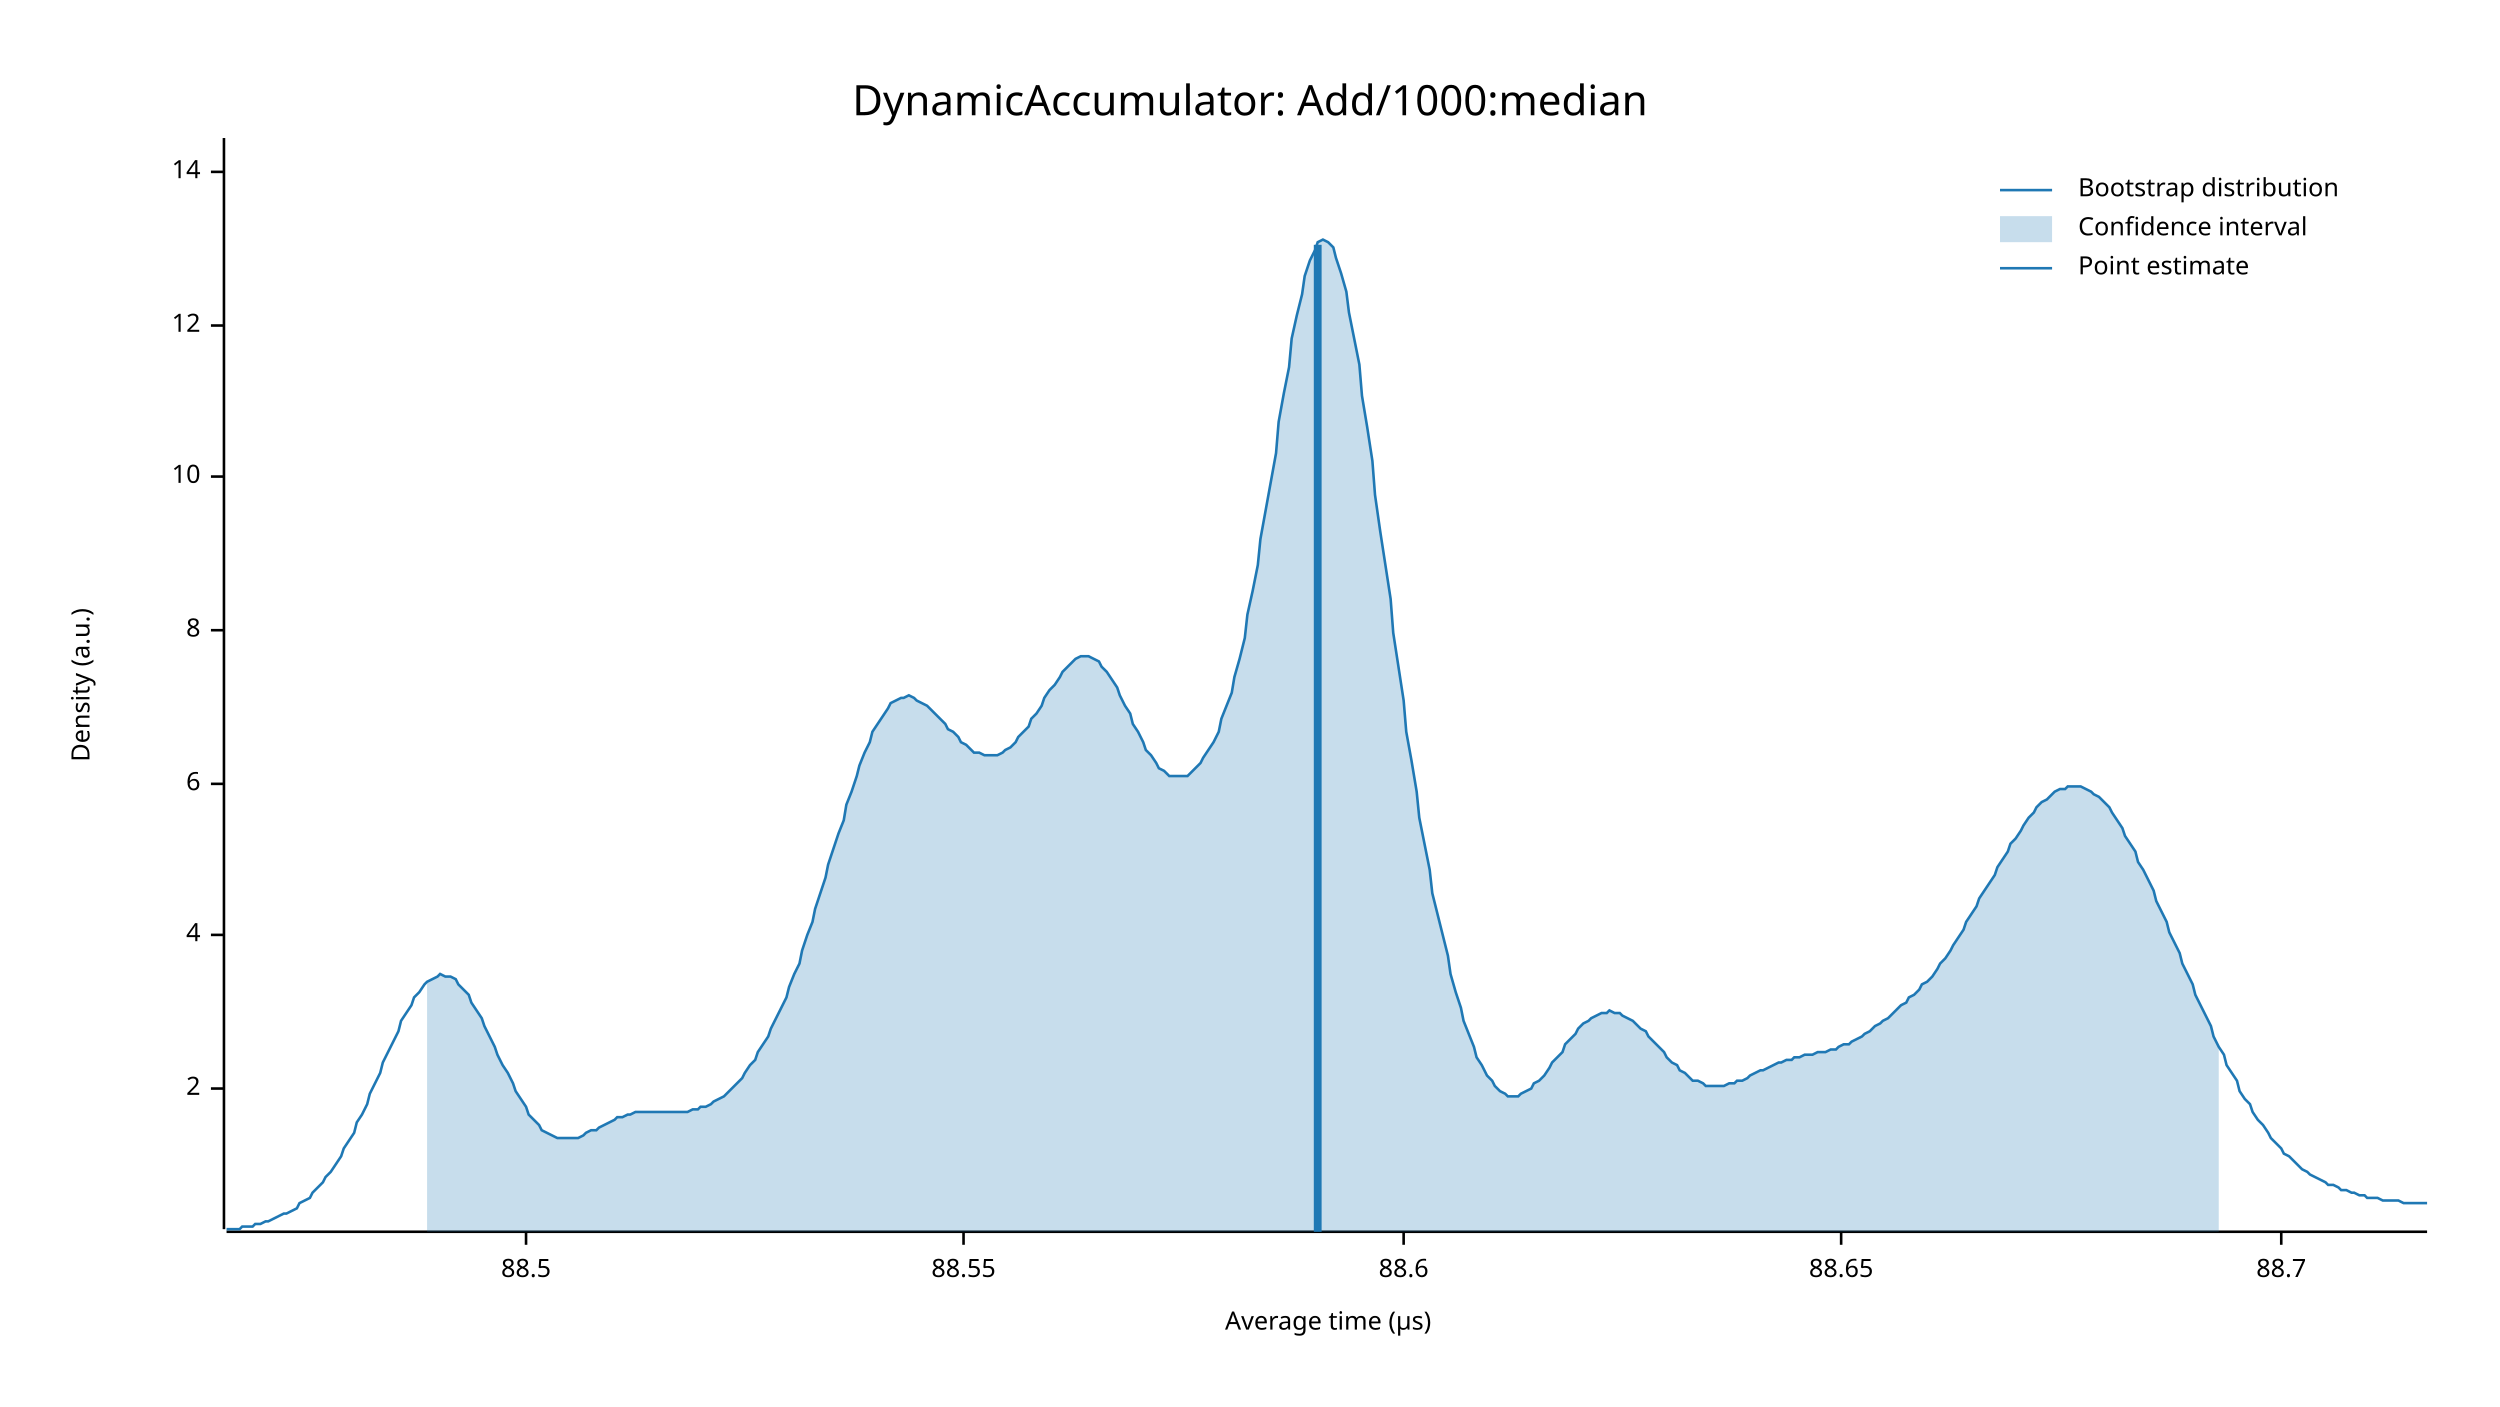
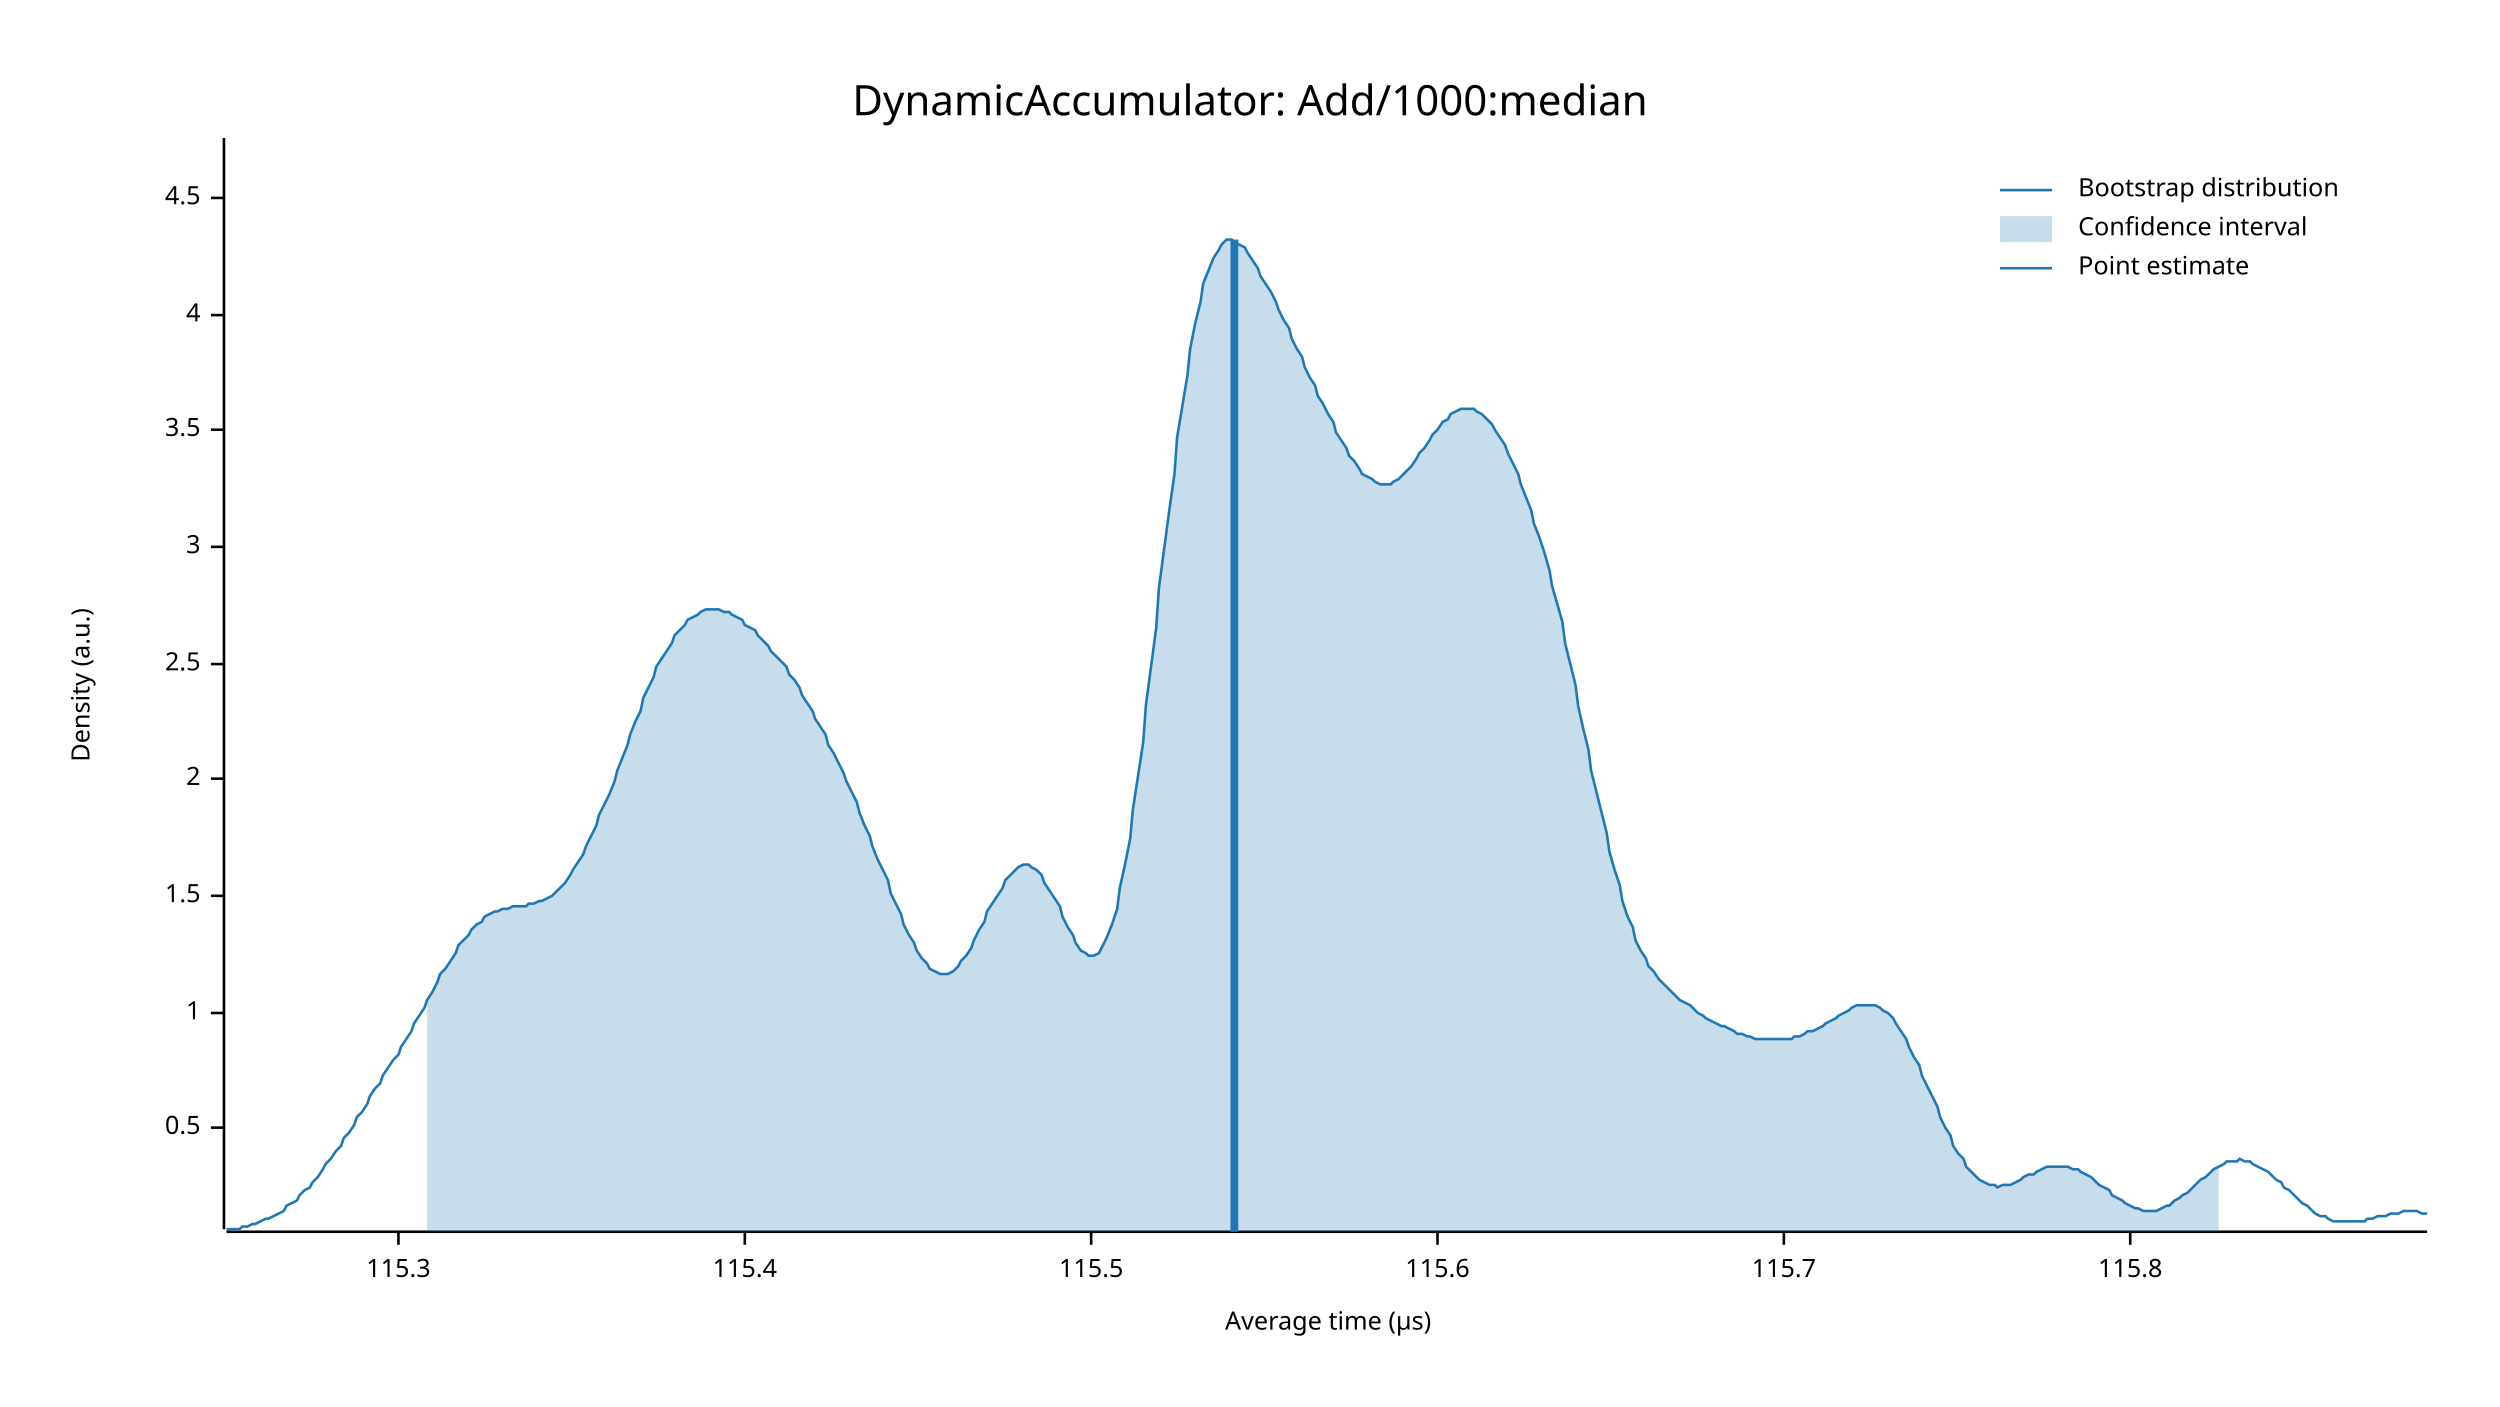
<svg xmlns="http://www.w3.org/2000/svg" width="960" height="540" viewBox="0 0 960 540">
  <text x="480" y="32" dy="0.76em" text-anchor="middle" font-family="sans-serif" font-size="16.129" opacity="1" fill="#000000">
DynamicAccumulator: Add/1000:median
</text>
  <text x="27" y="263" dy="0.76em" text-anchor="middle" font-family="sans-serif" font-size="9.677" opacity="1" fill="#000000" transform="rotate(270, 27, 263)">
Density (a.u.)
</text>
  <text x="510" y="513" dy="-0.5ex" text-anchor="middle" font-family="sans-serif" font-size="9.677" opacity="1" fill="#000000">
Average time (µs)
</text>
  <polyline fill="none" opacity="1" stroke="#000000" stroke-width="1" points="86,53 86,472 " />
-   <text x="77" y="418" dy="0.5ex" text-anchor="end" font-family="sans-serif" font-size="9.677" opacity="1" fill="#000000">
+   <text x="77" y="433" dy="0.5ex" text-anchor="end" font-family="sans-serif" font-size="9.677" opacity="1" fill="#000000">
+ 0.5
+ </text>
+   <polyline fill="none" opacity="1" stroke="#000000" stroke-width="1" points="81,433 86,433 " />
+   <text x="77" y="389" dy="0.5ex" text-anchor="end" font-family="sans-serif" font-size="9.677" opacity="1" fill="#000000">
+ 1
+ </text>
+   <polyline fill="none" opacity="1" stroke="#000000" stroke-width="1" points="81,389 86,389 " />
+   <text x="77" y="344" dy="0.5ex" text-anchor="end" font-family="sans-serif" font-size="9.677" opacity="1" fill="#000000">
+ 1.5
+ </text>
+   <polyline fill="none" opacity="1" stroke="#000000" stroke-width="1" points="81,344 86,344 " />
+   <text x="77" y="299" dy="0.5ex" text-anchor="end" font-family="sans-serif" font-size="9.677" opacity="1" fill="#000000">
2
</text>
-   <polyline fill="none" opacity="1" stroke="#000000" stroke-width="1" points="81,418 86,418 " />
-   <text x="77" y="359" dy="0.5ex" text-anchor="end" font-family="sans-serif" font-size="9.677" opacity="1" fill="#000000">
+   <polyline fill="none" opacity="1" stroke="#000000" stroke-width="1" points="81,299 86,299 " />
+   <text x="77" y="255" dy="0.5ex" text-anchor="end" font-family="sans-serif" font-size="9.677" opacity="1" fill="#000000">
+ 2.5
+ </text>
+   <polyline fill="none" opacity="1" stroke="#000000" stroke-width="1" points="81,255 86,255 " />
+   <text x="77" y="210" dy="0.5ex" text-anchor="end" font-family="sans-serif" font-size="9.677" opacity="1" fill="#000000">
+ 3
+ </text>
+   <polyline fill="none" opacity="1" stroke="#000000" stroke-width="1" points="81,210 86,210 " />
+   <text x="77" y="165" dy="0.5ex" text-anchor="end" font-family="sans-serif" font-size="9.677" opacity="1" fill="#000000">
+ 3.5
+ </text>
+   <polyline fill="none" opacity="1" stroke="#000000" stroke-width="1" points="81,165 86,165 " />
+   <text x="77" y="121" dy="0.5ex" text-anchor="end" font-family="sans-serif" font-size="9.677" opacity="1" fill="#000000">
4
</text>
-   <polyline fill="none" opacity="1" stroke="#000000" stroke-width="1" points="81,359 86,359 " />
-   <text x="77" y="301" dy="0.5ex" text-anchor="end" font-family="sans-serif" font-size="9.677" opacity="1" fill="#000000">
- 6
+   <polyline fill="none" opacity="1" stroke="#000000" stroke-width="1" points="81,121 86,121 " />
+   <text x="77" y="76" dy="0.5ex" text-anchor="end" font-family="sans-serif" font-size="9.677" opacity="1" fill="#000000">
+ 4.5
</text>
-   <polyline fill="none" opacity="1" stroke="#000000" stroke-width="1" points="81,301 86,301 " />
-   <text x="77" y="242" dy="0.5ex" text-anchor="end" font-family="sans-serif" font-size="9.677" opacity="1" fill="#000000">
- 8
+   <polyline fill="none" opacity="1" stroke="#000000" stroke-width="1" points="81,76 86,76 " />
+   <polyline fill="none" opacity="1" stroke="#000000" stroke-width="1" points="87,473 932,473 " />
+   <text x="153" y="483" dy="0.76em" text-anchor="middle" font-family="sans-serif" font-size="9.677" opacity="1" fill="#000000">
+ 115.3
</text>
-   <polyline fill="none" opacity="1" stroke="#000000" stroke-width="1" points="81,242 86,242 " />
-   <text x="77" y="183" dy="0.5ex" text-anchor="end" font-family="sans-serif" font-size="9.677" opacity="1" fill="#000000">
- 10
+   <polyline fill="none" opacity="1" stroke="#000000" stroke-width="1" points="153,473 153,478 " />
+   <text x="286" y="483" dy="0.76em" text-anchor="middle" font-family="sans-serif" font-size="9.677" opacity="1" fill="#000000">
+ 115.4
</text>
-   <polyline fill="none" opacity="1" stroke="#000000" stroke-width="1" points="81,183 86,183 " />
-   <text x="77" y="125" dy="0.5ex" text-anchor="end" font-family="sans-serif" font-size="9.677" opacity="1" fill="#000000">
- 12
+   <polyline fill="none" opacity="1" stroke="#000000" stroke-width="1" points="286,473 286,478 " />
+   <text x="419" y="483" dy="0.76em" text-anchor="middle" font-family="sans-serif" font-size="9.677" opacity="1" fill="#000000">
+ 115.5
</text>
-   <polyline fill="none" opacity="1" stroke="#000000" stroke-width="1" points="81,125 86,125 " />
-   <text x="77" y="66" dy="0.5ex" text-anchor="end" font-family="sans-serif" font-size="9.677" opacity="1" fill="#000000">
- 14
+   <polyline fill="none" opacity="1" stroke="#000000" stroke-width="1" points="419,473 419,478 " />
+   <text x="552" y="483" dy="0.76em" text-anchor="middle" font-family="sans-serif" font-size="9.677" opacity="1" fill="#000000">
+ 115.6
</text>
-   <polyline fill="none" opacity="1" stroke="#000000" stroke-width="1" points="81,66 86,66 " />
-   <polyline fill="none" opacity="1" stroke="#000000" stroke-width="1" points="87,473 932,473 " />
-   <text x="202" y="483" dy="0.76em" text-anchor="middle" font-family="sans-serif" font-size="9.677" opacity="1" fill="#000000">
- 88.5
+   <polyline fill="none" opacity="1" stroke="#000000" stroke-width="1" points="552,473 552,478 " />
+   <text x="685" y="483" dy="0.76em" text-anchor="middle" font-family="sans-serif" font-size="9.677" opacity="1" fill="#000000">
+ 115.7
</text>
-   <polyline fill="none" opacity="1" stroke="#000000" stroke-width="1" points="202,473 202,478 " />
-   <text x="370" y="483" dy="0.76em" text-anchor="middle" font-family="sans-serif" font-size="9.677" opacity="1" fill="#000000">
- 88.55
+   <polyline fill="none" opacity="1" stroke="#000000" stroke-width="1" points="685,473 685,478 " />
+   <text x="818" y="483" dy="0.76em" text-anchor="middle" font-family="sans-serif" font-size="9.677" opacity="1" fill="#000000">
+ 115.8
</text>
-   <polyline fill="none" opacity="1" stroke="#000000" stroke-width="1" points="370,473 370,478 " />
-   <text x="539" y="483" dy="0.76em" text-anchor="middle" font-family="sans-serif" font-size="9.677" opacity="1" fill="#000000">
- 88.6
- </text>
-   <polyline fill="none" opacity="1" stroke="#000000" stroke-width="1" points="539,473 539,478 " />
-   <text x="707" y="483" dy="0.76em" text-anchor="middle" font-family="sans-serif" font-size="9.677" opacity="1" fill="#000000">
- 88.65
- </text>
-   <polyline fill="none" opacity="1" stroke="#000000" stroke-width="1" points="707,473 707,478 " />
-   <text x="876" y="483" dy="0.76em" text-anchor="middle" font-family="sans-serif" font-size="9.677" opacity="1" fill="#000000">
- 88.7
- </text>
-   <polyline fill="none" opacity="1" stroke="#000000" stroke-width="1" points="876,473 876,478 " />
-   <polyline fill="none" opacity="1" stroke="#1F78B4" stroke-width="1" points="87,472 88,472 90,472 92,472 93,471 95,471 97,471 98,470 100,470 102,469 103,469 105,468 107,467 109,466 110,466 112,465 114,464 115,462 117,461 119,460 120,458 122,456 124,454 125,452 127,450 129,447 131,444 132,441 134,438 136,435 137,431 139,428 141,424 142,420 144,416 146,412 147,408 149,404 151,400 153,396 154,392 156,389 158,386 159,383 161,381 163,378 164,377 166,376 168,375 169,374 171,375 173,375 175,376 176,378 178,380 180,382 181,385 183,388 185,391 186,394 188,398 190,402 191,405 193,409 195,412 197,416 198,419 200,422 202,425 203,428 205,430 207,432 208,434 210,435 212,436 214,437 215,437 217,437 219,437 220,437 222,437 224,436 225,435 227,434 229,434 230,433 232,432 234,431 236,430 237,429 239,429 241,428 242,428 244,427 246,427 247,427 249,427 251,427 252,427 254,427 256,427 258,427 259,427 261,427 263,427 264,427 266,426 268,426 269,425 271,425 273,424 274,423 276,422 278,421 280,419 281,418 283,416 285,414 286,412 288,409 290,407 291,404 293,401 295,398 296,395 298,391 300,387 302,383 303,379 305,374 307,370 308,365 310,359 312,354 313,349 315,343 317,337 318,332 320,326 322,320 324,315 325,309 327,304 329,298 330,294 332,289 334,285 335,281 337,278 339,275 341,272 342,270 344,269 346,268 347,268 349,267 351,268 352,269 354,270 356,271 357,272 359,274 361,276 363,278 364,280 366,281 368,283 369,285 371,286 373,288 374,289 376,289 378,290 379,290 381,290 383,290 385,289 386,288 388,287 390,285 391,283 393,281 395,279 396,276 398,274 400,271 401,268 403,265 405,263 407,260 408,258 410,256 412,254 413,253 415,252 417,252 418,252 420,253 422,254 423,256 425,258 427,261 429,264 430,267 432,271 434,274 435,278 437,281 439,285 440,288 442,290 444,293 445,295 447,296 449,298 451,298 452,298 454,298 456,298 457,297 459,295 461,293 462,291 464,288 466,285 468,281 469,276 471,271 473,266 474,260 476,253 478,245 479,236 481,227 483,217 484,207 486,196 488,185 490,174 491,162 493,151 495,141 496,130 498,121 500,113 501,106 503,100 505,96 506,93 508,92 510,93 512,95 513,99 515,105 517,112 518,120 520,130 522,140 523,152 525,164 527,177 528,190 530,204 532,217 534,230 535,243 537,256 539,269 540,281 542,292 544,304 545,314 547,324 549,334 550,343 552,351 554,359 556,367 557,374 559,381 561,387 562,392 564,397 566,402 567,406 569,409 571,413 573,415 574,417 576,419 578,420 579,421 581,421 583,421 584,420 586,419 588,418 589,416 591,415 593,413 595,410 596,408 598,406 600,404 601,401 603,399 605,397 606,395 608,393 610,392 611,391 613,390 615,389 617,389 618,388 620,389 622,389 623,390 625,391 627,392 628,393 630,395 632,396 633,398 635,400 637,402 639,404 640,406 642,408 644,409 645,411 647,412 649,414 650,415 652,415 654,416 655,417 657,417 659,417 661,417 662,417 664,416 666,416 667,415 669,415 671,414 672,413 674,412 676,411 677,411 679,410 681,409 683,408 684,408 686,407 688,407 689,406 691,406 693,405 694,405 696,405 698,404 700,404 701,404 703,403 705,403 706,402 708,401 710,401 711,400 713,399 715,398 716,397 718,396 720,394 722,393 723,392 725,391 727,389 728,388 730,386 732,385 733,383 735,382 737,380 738,378 740,377 742,375 744,372 745,370 747,368 749,365 750,363 752,360 754,357 755,354 757,351 759,348 760,345 762,342 764,339 766,336 767,333 769,330 771,327 772,324 774,322 776,319 777,317 779,314 781,312 782,310 784,308 786,307 788,305 789,304 791,303 793,303 794,302 796,302 798,302 799,302 801,303 803,304 804,305 806,306 808,308 810,310 811,312 813,315 815,318 816,321 818,324 820,327 821,331 823,334 825,338 827,342 828,346 830,350 832,354 833,358 835,362 837,366 838,370 840,374 842,378 843,382 845,386 847,390 849,394 850,398 852,402 854,405 855,409 857,412 859,415 860,419 862,422 864,424 865,427 867,430 869,432 871,435 872,437 874,439 876,441 877,443 879,444 881,446 882,447 884,449 886,450 887,451 889,452 891,453 893,454 894,455 896,455 898,456 899,457 901,457 903,458 904,458 906,459 908,459 909,460 911,460 913,460 915,461 916,461 918,461 920,461 921,461 923,462 925,462 926,462 928,462 930,462 932,462 " />
-   <polygon opacity="0.25" fill="#1F78B4" points="164,377 166,376 168,375 169,374 171,375 173,375 175,376 176,378 178,380 180,382 181,385 183,388 185,391 186,394 188,398 190,402 191,405 193,409 195,412 197,416 198,419 200,422 202,425 203,428 205,430 207,432 208,434 210,435 212,436 214,437 215,437 217,437 219,437 220,437 222,437 224,436 225,435 227,434 229,434 230,433 232,432 234,431 236,430 237,429 239,429 241,428 242,428 244,427 246,427 247,427 249,427 251,427 252,427 254,427 256,427 258,427 259,427 261,427 263,427 264,427 266,426 268,426 269,425 271,425 273,424 274,423 276,422 278,421 280,419 281,418 283,416 285,414 286,412 288,409 290,407 291,404 293,401 295,398 296,395 298,391 300,387 302,383 303,379 305,374 307,370 308,365 310,359 312,354 313,349 315,343 317,337 318,332 320,326 322,320 324,315 325,309 327,304 329,298 330,294 332,289 334,285 335,281 337,278 339,275 341,272 342,270 344,269 346,268 347,268 349,267 351,268 352,269 354,270 356,271 357,272 359,274 361,276 363,278 364,280 366,281 368,283 369,285 371,286 373,288 374,289 376,289 378,290 379,290 381,290 383,290 385,289 386,288 388,287 390,285 391,283 393,281 395,279 396,276 398,274 400,271 401,268 403,265 405,263 407,260 408,258 410,256 412,254 413,253 415,252 417,252 418,252 420,253 422,254 423,256 425,258 427,261 429,264 430,267 432,271 434,274 435,278 437,281 439,285 440,288 442,290 444,293 445,295 447,296 449,298 451,298 452,298 454,298 456,298 457,297 459,295 461,293 462,291 464,288 466,285 468,281 469,276 471,271 473,266 474,260 476,253 478,245 479,236 481,227 483,217 484,207 486,196 488,185 490,174 491,162 493,151 495,141 496,130 498,121 500,113 501,106 503,100 505,96 506,93 508,92 510,93 512,95 513,99 515,105 517,112 518,120 520,130 522,140 523,152 525,164 527,177 528,190 530,204 532,217 534,230 535,243 537,256 539,269 540,281 542,292 544,304 545,314 547,324 549,334 550,343 552,351 554,359 556,367 557,374 559,381 561,387 562,392 564,397 566,402 567,406 569,409 571,413 573,415 574,417 576,419 578,420 579,421 581,421 583,421 584,420 586,419 588,418 589,416 591,415 593,413 595,410 596,408 598,406 600,404 601,401 603,399 605,397 606,395 608,393 610,392 611,391 613,390 615,389 617,389 618,388 620,389 622,389 623,390 625,391 627,392 628,393 630,395 632,396 633,398 635,400 637,402 639,404 640,406 642,408 644,409 645,411 647,412 649,414 650,415 652,415 654,416 655,417 657,417 659,417 661,417 662,417 664,416 666,416 667,415 669,415 671,414 672,413 674,412 676,411 677,411 679,410 681,409 683,408 684,408 686,407 688,407 689,406 691,406 693,405 694,405 696,405 698,404 700,404 701,404 703,403 705,403 706,402 708,401 710,401 711,400 713,399 715,398 716,397 718,396 720,394 722,393 723,392 725,391 727,389 728,388 730,386 732,385 733,383 735,382 737,380 738,378 740,377 742,375 744,372 745,370 747,368 749,365 750,363 752,360 754,357 755,354 757,351 759,348 760,345 762,342 764,339 766,336 767,333 769,330 771,327 772,324 774,322 776,319 777,317 779,314 781,312 782,310 784,308 786,307 788,305 789,304 791,303 793,303 794,302 796,302 798,302 799,302 801,303 803,304 804,305 806,306 808,308 810,310 811,312 813,315 815,318 816,321 818,324 820,327 821,331 823,334 825,338 827,342 828,346 830,350 832,354 833,358 835,362 837,366 838,370 840,374 842,378 843,382 845,386 847,390 849,394 850,398 852,402 852,473 164,473 " />
-   <polyline fill="none" opacity="1" stroke="#1F78B4" stroke-width="3" points="506,473 506,94 " />
+   <polyline fill="none" opacity="1" stroke="#000000" stroke-width="1" points="818,473 818,478 " />
+   <polyline fill="none" opacity="1" stroke="#1F78B4" stroke-width="1" points="87,472 88,472 90,472 92,472 93,471 95,471 97,470 98,470 100,469 102,468 103,468 105,467 107,466 109,465 110,463 112,462 114,461 115,459 117,457 119,456 120,454 122,452 124,449 125,447 127,445 129,442 131,440 132,437 134,435 136,432 137,429 139,427 141,424 142,421 144,418 146,416 147,413 149,410 151,407 153,405 154,402 156,399 158,396 159,393 161,390 163,387 164,384 166,381 168,377 169,374 171,372 173,369 175,366 176,363 178,361 180,359 181,357 183,355 185,354 186,352 188,351 190,350 191,350 193,349 195,349 197,348 198,348 200,348 202,348 203,347 205,347 207,346 208,346 210,345 212,344 214,342 215,341 217,339 219,336 220,334 222,331 224,328 225,325 227,321 229,317 230,313 232,309 234,305 236,300 237,296 239,291 241,286 242,282 244,277 246,273 247,268 249,264 251,260 252,256 254,253 256,250 258,247 259,244 261,242 263,240 264,238 266,237 268,236 269,235 271,234 273,234 274,234 276,234 278,235 280,235 281,236 283,237 285,238 286,240 288,241 290,242 291,244 293,246 295,248 296,250 298,252 300,254 302,256 303,259 305,261 307,264 308,267 310,270 312,273 313,276 315,279 317,282 318,286 320,289 322,293 324,297 325,300 327,304 329,308 330,312 332,317 334,321 335,325 337,330 339,334 341,338 342,343 344,347 346,351 347,355 349,359 351,362 352,365 354,368 356,370 357,372 359,373 361,374 363,374 364,374 366,373 368,371 369,369 371,367 373,364 374,361 376,357 378,354 379,350 381,347 383,344 385,341 386,338 388,336 390,334 391,333 393,332 395,332 396,333 398,334 400,336 401,339 403,342 405,345 407,348 408,352 410,356 412,359 413,362 415,365 417,366 418,367 420,367 422,366 423,364 425,360 427,355 429,349 430,341 432,332 434,322 435,311 437,298 439,285 440,271 442,256 444,241 445,226 447,211 449,196 451,182 452,168 454,156 456,144 457,134 459,124 461,116 462,109 464,104 466,99 468,96 469,94 471,92 473,92 474,93 476,94 478,95 479,97 481,100 483,103 484,106 486,109 488,112 490,116 491,119 493,123 495,126 496,130 498,134 500,137 501,141 503,145 505,148 506,152 508,155 510,159 512,162 513,166 515,169 517,172 518,175 520,177 522,180 523,182 525,183 527,184 528,185 530,186 532,186 534,186 535,185 537,184 539,182 540,181 542,179 544,176 545,174 547,172 549,169 550,167 552,165 554,162 556,161 557,159 559,158 561,157 562,157 564,157 566,157 567,158 569,159 571,161 573,163 574,165 576,168 578,171 579,174 581,178 583,182 584,186 586,191 588,196 589,201 591,206 593,212 595,219 596,225 598,232 600,239 601,247 603,255 605,263 606,271 608,280 610,288 611,296 613,304 615,312 617,320 618,327 620,334 622,340 623,346 625,352 627,356 628,361 630,365 632,368 633,371 635,373 637,376 639,378 640,379 642,381 644,383 645,384 647,385 649,386 650,387 652,389 654,390 655,391 657,392 659,393 661,394 662,394 664,395 666,396 667,397 669,397 671,398 672,398 674,399 676,399 677,399 679,399 681,399 683,399 684,399 686,399 688,399 689,398 691,398 693,397 694,396 696,396 698,395 700,394 701,393 703,392 705,391 706,390 708,389 710,388 711,387 713,386 715,386 716,386 718,386 720,386 722,387 723,388 725,389 727,391 728,393 730,396 732,399 733,402 735,406 737,409 738,413 740,417 742,421 744,425 745,429 747,433 749,436 750,440 752,443 754,445 755,448 757,450 759,452 760,453 762,454 764,455 766,455 767,456 769,455 771,455 772,455 774,454 776,453 777,452 779,451 781,451 782,450 784,449 786,448 788,448 789,448 791,448 793,448 794,448 796,449 798,449 799,450 801,451 803,452 804,453 806,455 808,456 810,457 811,459 813,460 815,461 816,462 818,463 820,464 821,464 823,465 825,465 827,465 828,465 830,464 832,463 833,463 835,461 837,460 838,459 840,458 842,456 843,455 845,453 847,452 849,450 850,449 852,448 854,447 855,446 857,446 859,446 860,445 862,446 864,446 865,447 867,448 869,449 871,450 872,451 874,453 876,454 877,456 879,457 881,459 882,460 884,462 886,463 887,464 889,466 891,467 893,467 894,468 896,469 898,469 899,469 901,469 903,469 904,469 906,469 908,469 909,468 911,468 913,467 915,467 916,467 918,466 920,466 921,466 923,465 925,465 926,465 928,465 930,466 932,466 " />
+   <polygon opacity="0.25" fill="#1F78B4" points="164,384 166,381 168,377 169,374 171,372 173,369 175,366 176,363 178,361 180,359 181,357 183,355 185,354 186,352 188,351 190,350 191,350 193,349 195,349 197,348 198,348 200,348 202,348 203,347 205,347 207,346 208,346 210,345 212,344 214,342 215,341 217,339 219,336 220,334 222,331 224,328 225,325 227,321 229,317 230,313 232,309 234,305 236,300 237,296 239,291 241,286 242,282 244,277 246,273 247,268 249,264 251,260 252,256 254,253 256,250 258,247 259,244 261,242 263,240 264,238 266,237 268,236 269,235 271,234 273,234 274,234 276,234 278,235 280,235 281,236 283,237 285,238 286,240 288,241 290,242 291,244 293,246 295,248 296,250 298,252 300,254 302,256 303,259 305,261 307,264 308,267 310,270 312,273 313,276 315,279 317,282 318,286 320,289 322,293 324,297 325,300 327,304 329,308 330,312 332,317 334,321 335,325 337,330 339,334 341,338 342,343 344,347 346,351 347,355 349,359 351,362 352,365 354,368 356,370 357,372 359,373 361,374 363,374 364,374 366,373 368,371 369,369 371,367 373,364 374,361 376,357 378,354 379,350 381,347 383,344 385,341 386,338 388,336 390,334 391,333 393,332 395,332 396,333 398,334 400,336 401,339 403,342 405,345 407,348 408,352 410,356 412,359 413,362 415,365 417,366 418,367 420,367 422,366 423,364 425,360 427,355 429,349 430,341 432,332 434,322 435,311 437,298 439,285 440,271 442,256 444,241 445,226 447,211 449,196 451,182 452,168 454,156 456,144 457,134 459,124 461,116 462,109 464,104 466,99 468,96 469,94 471,92 473,92 474,93 476,94 478,95 479,97 481,100 483,103 484,106 486,109 488,112 490,116 491,119 493,123 495,126 496,130 498,134 500,137 501,141 503,145 505,148 506,152 508,155 510,159 512,162 513,166 515,169 517,172 518,175 520,177 522,180 523,182 525,183 527,184 528,185 530,186 532,186 534,186 535,185 537,184 539,182 540,181 542,179 544,176 545,174 547,172 549,169 550,167 552,165 554,162 556,161 557,159 559,158 561,157 562,157 564,157 566,157 567,158 569,159 571,161 573,163 574,165 576,168 578,171 579,174 581,178 583,182 584,186 586,191 588,196 589,201 591,206 593,212 595,219 596,225 598,232 600,239 601,247 603,255 605,263 606,271 608,280 610,288 611,296 613,304 615,312 617,320 618,327 620,334 622,340 623,346 625,352 627,356 628,361 630,365 632,368 633,371 635,373 637,376 639,378 640,379 642,381 644,383 645,384 647,385 649,386 650,387 652,389 654,390 655,391 657,392 659,393 661,394 662,394 664,395 666,396 667,397 669,397 671,398 672,398 674,399 676,399 677,399 679,399 681,399 683,399 684,399 686,399 688,399 689,398 691,398 693,397 694,396 696,396 698,395 700,394 701,393 703,392 705,391 706,390 708,389 710,388 711,387 713,386 715,386 716,386 718,386 720,386 722,387 723,388 725,389 727,391 728,393 730,396 732,399 733,402 735,406 737,409 738,413 740,417 742,421 744,425 745,429 747,433 749,436 750,440 752,443 754,445 755,448 757,450 759,452 760,453 762,454 764,455 766,455 767,456 769,455 771,455 772,455 774,454 776,453 777,452 779,451 781,451 782,450 784,449 786,448 788,448 789,448 791,448 793,448 794,448 796,449 798,449 799,450 801,451 803,452 804,453 806,455 808,456 810,457 811,459 813,460 815,461 816,462 818,463 820,464 821,464 823,465 825,465 827,465 828,465 830,464 832,463 833,463 835,461 837,460 838,459 840,458 842,456 843,455 845,453 847,452 849,450 850,449 852,448 852,473 164,473 " />
+   <polyline fill="none" opacity="1" stroke="#1F78B4" stroke-width="3" points="474,473 474,92 " />
  <text x="798" y="68" dy="0.76em" text-anchor="start" font-family="sans-serif" font-size="9.677" opacity="1" fill="#000000">
Bootstrap distribution
</text>
  <text x="798" y="83" dy="0.76em" text-anchor="start" font-family="sans-serif" font-size="9.677" opacity="1" fill="#000000">
Confidence interval
</text>
  <text x="798" y="98" dy="0.76em" text-anchor="start" font-family="sans-serif" font-size="9.677" opacity="1" fill="#000000">
Point estimate
</text>
  <polyline fill="none" opacity="1" stroke="#1F78B4" stroke-width="1" points="768,73 788,73 " />
  <rect x="768" y="83" width="20" height="10" opacity="0.25" fill="#1F78B4" stroke="none" />
  <polyline fill="none" opacity="1" stroke="#1F78B4" stroke-width="1" points="768,103 788,103 " />
</svg>
